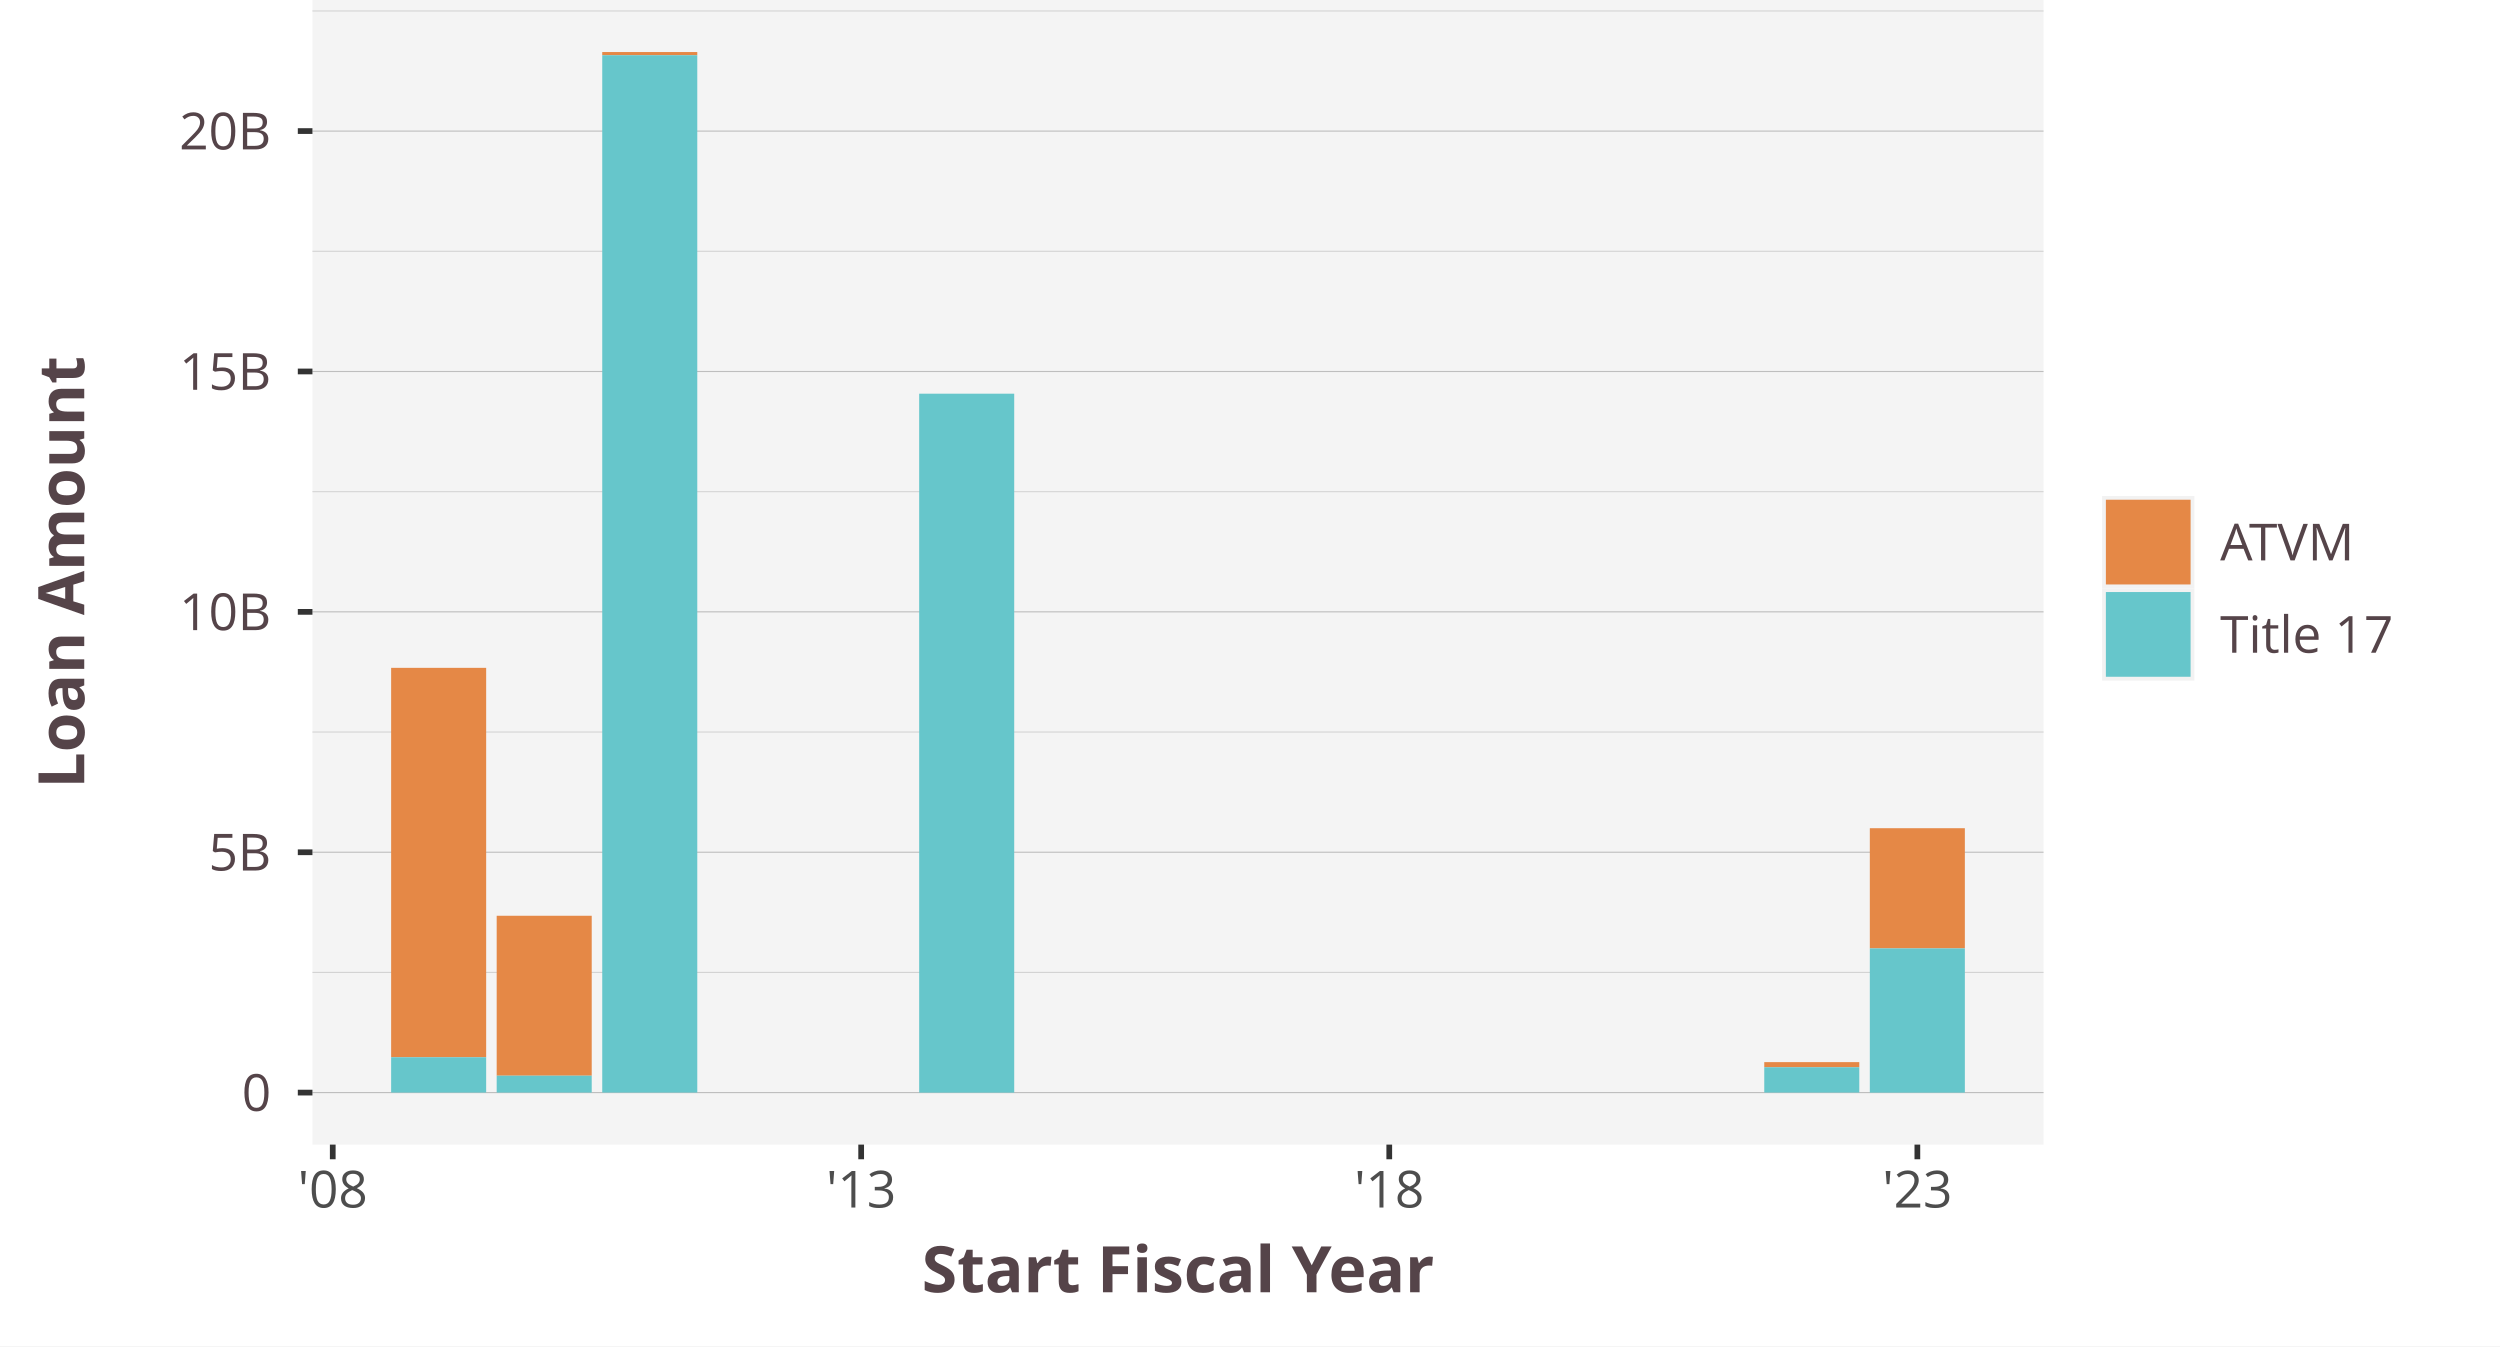
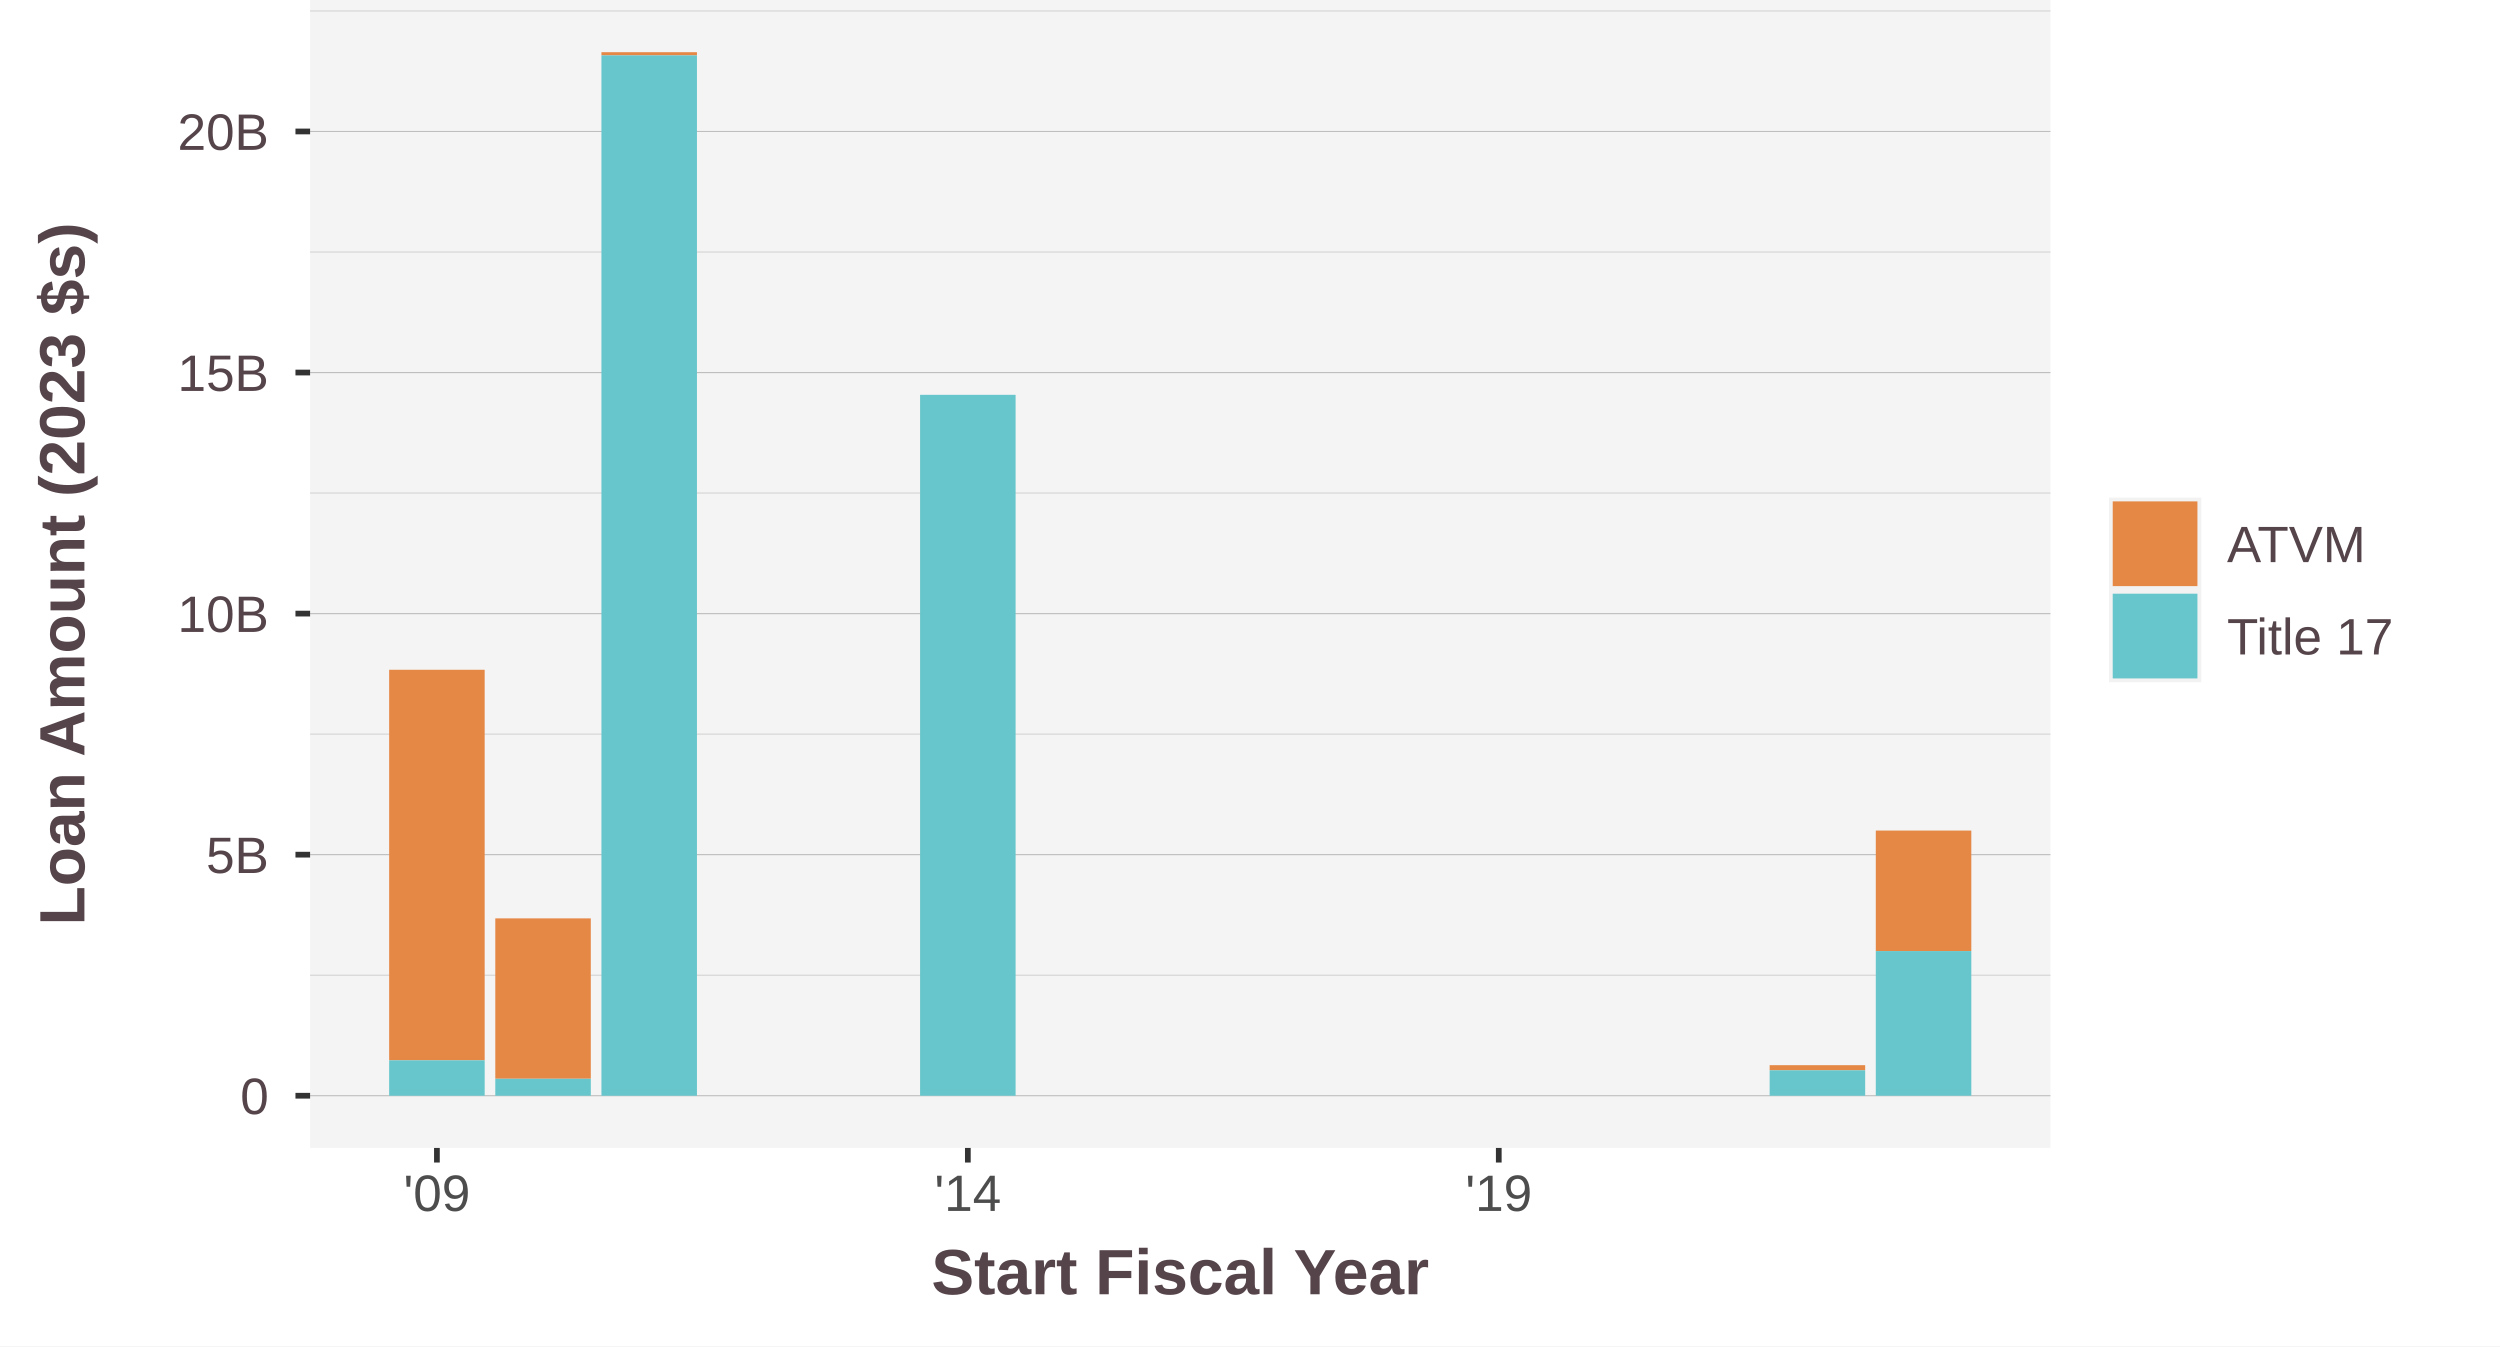
<svg xmlns="http://www.w3.org/2000/svg" class="svglite" width="468.00pt" height="252.00pt" viewBox="0 0 468.00 252.00">
  <defs>
    <style type="text/css">
    .svglite line, .svglite polyline, .svglite polygon, .svglite path, .svglite rect, .svglite circle {
      fill: none;
      stroke: #000000;
      stroke-linecap: round;
      stroke-linejoin: round;
      stroke-miterlimit: 10.00;
    }
    .svglite text {
      white-space: pre;
    }
  </style>
  </defs>
  <rect width="100%" height="100%" style="stroke: none; fill: #FFFFFF;" />
  <defs>
    <clipPath id="cpMC4wMHw0NjguMDB8MC4wMHwyNTIuMDA=">
      <rect x="0.00" y="0.00" width="468.00" height="252.00" />
    </clipPath>
  </defs>
  <g clip-path="url(#cpMC4wMHw0NjguMDB8MC4wMHwyNTIuMDA=)">
-     <rect x="0.00" y="-0" width="468.00" height="252.00" style="stroke-width: 1.07; stroke: #FFFFFF; fill: #FFFFFF;" />
+     <rect x="0.00" y="0.00" width="468.00" height="252.00" style="stroke-width: 1.07; stroke: #FFFFFF; fill: #FFFFFF;" />
  </g>
  <defs>
-     <clipPath id="cpNTguNDl8MzgyLjU1fDAuMDB8MjE0LjI3">
-       <rect x="58.49" y="0.00" width="324.06" height="214.27" />
+     <clipPath id="cpNTguMDV8MzgzLjg0fDAuMDB8MjE0Ljg5">
+       <rect x="58.05" y="0.00" width="325.79" height="214.89" />
    </clipPath>
  </defs>
-   <g clip-path="url(#cpNTguNDl8MzgyLjU1fDAuMDB8MjE0LjI3)">
-     <rect x="58.49" y="0.00" width="324.06" height="214.27" style="stroke-width: 1.07; stroke: none; fill: #F4F4F4;" />
-     <polyline points="58.49,182.04 382.55,182.04 " style="stroke-width: 0.21; stroke: #D3D3D3; stroke-linecap: butt;" />
-     <polyline points="58.49,137.04 382.55,137.04 " style="stroke-width: 0.21; stroke: #D3D3D3; stroke-linecap: butt;" />
-     <polyline points="58.49,92.04 382.55,92.04 " style="stroke-width: 0.21; stroke: #D3D3D3; stroke-linecap: butt;" />
-     <polyline points="58.49,47.04 382.55,47.04 " style="stroke-width: 0.21; stroke: #D3D3D3; stroke-linecap: butt;" />
-     <polyline points="58.49,2.05 382.55,2.05 " style="stroke-width: 0.21; stroke: #D3D3D3; stroke-linecap: butt;" />
-     <polyline points="58.49,204.53 382.55,204.53 " style="stroke-width: 0.21; stroke: #BEBEBE; stroke-linecap: butt;" />
-     <polyline points="58.49,159.54 382.55,159.54 " style="stroke-width: 0.21; stroke: #BEBEBE; stroke-linecap: butt;" />
-     <polyline points="58.49,114.54 382.55,114.54 " style="stroke-width: 0.21; stroke: #BEBEBE; stroke-linecap: butt;" />
-     <polyline points="58.49,69.54 382.55,69.54 " style="stroke-width: 0.21; stroke: #BEBEBE; stroke-linecap: butt;" />
-     <polyline points="58.49,24.54 382.55,24.54 " style="stroke-width: 0.21; stroke: #BEBEBE; stroke-linecap: butt;" />
-     <rect x="73.22" y="125.02" width="17.79" height="72.90" style="stroke-width: 1.07; stroke: none; stroke-linecap: butt; stroke-linejoin: miter; fill: #E58846;" />
-     <rect x="92.98" y="171.43" width="17.79" height="29.94" style="stroke-width: 1.07; stroke: none; stroke-linecap: butt; stroke-linejoin: miter; fill: #E58846;" />
-     <rect x="112.74" y="9.74" width="17.79" height="0.60" style="stroke-width: 1.07; stroke: none; stroke-linecap: butt; stroke-linejoin: miter; fill: #E58846;" />
-     <rect x="330.27" y="198.83" width="17.79" height="0.96" style="stroke-width: 1.07; stroke: none; stroke-linecap: butt; stroke-linejoin: miter; fill: #E58846;" />
-     <rect x="350.03" y="155.04" width="17.79" height="22.50" style="stroke-width: 1.07; stroke: none; stroke-linecap: butt; stroke-linejoin: miter; fill: #E58846;" />
-     <rect x="73.22" y="197.92" width="17.79" height="6.61" style="stroke-width: 1.07; stroke: none; stroke-linecap: butt; stroke-linejoin: miter; fill: #66C6CB;" />
-     <rect x="92.98" y="201.37" width="17.79" height="3.16" style="stroke-width: 1.07; stroke: none; stroke-linecap: butt; stroke-linejoin: miter; fill: #66C6CB;" />
-     <rect x="112.74" y="10.34" width="17.79" height="194.19" style="stroke-width: 1.07; stroke: none; stroke-linecap: butt; stroke-linejoin: miter; fill: #66C6CB;" />
-     <rect x="172.07" y="73.70" width="17.79" height="130.84" style="stroke-width: 1.07; stroke: none; stroke-linecap: butt; stroke-linejoin: miter; fill: #66C6CB;" />
-     <rect x="330.27" y="199.79" width="17.79" height="4.74" style="stroke-width: 1.07; stroke: none; stroke-linecap: butt; stroke-linejoin: miter; fill: #66C6CB;" />
-     <rect x="350.03" y="177.54" width="17.79" height="27.00" style="stroke-width: 1.07; stroke: none; stroke-linecap: butt; stroke-linejoin: miter; fill: #66C6CB;" />
+   <g clip-path="url(#cpNTguMDV8MzgzLjg0fDAuMDB8MjE0Ljg5)">
+     <rect x="58.05" y="-0" width="325.79" height="214.89" style="stroke-width: 1.07; stroke: none; fill: #F4F4F4;" />
+     <polyline points="58.05,182.56 383.84,182.56 " style="stroke-width: 0.21; stroke: #D3D3D3; stroke-linecap: butt;" />
+     <polyline points="58.05,137.43 383.84,137.43 " style="stroke-width: 0.21; stroke: #D3D3D3; stroke-linecap: butt;" />
+     <polyline points="58.05,92.30 383.84,92.30 " style="stroke-width: 0.21; stroke: #D3D3D3; stroke-linecap: butt;" />
+     <polyline points="58.05,47.18 383.84,47.18 " style="stroke-width: 0.21; stroke: #D3D3D3; stroke-linecap: butt;" />
+     <polyline points="58.05,2.05 383.84,2.05 " style="stroke-width: 0.21; stroke: #D3D3D3; stroke-linecap: butt;" />
+     <polyline points="58.05,205.12 383.84,205.12 " style="stroke-width: 0.21; stroke: #BEBEBE; stroke-linecap: butt;" />
+     <polyline points="58.05,159.99 383.84,159.99 " style="stroke-width: 0.21; stroke: #BEBEBE; stroke-linecap: butt;" />
+     <polyline points="58.05,114.87 383.84,114.87 " style="stroke-width: 0.21; stroke: #BEBEBE; stroke-linecap: butt;" />
+     <polyline points="58.05,69.74 383.84,69.74 " style="stroke-width: 0.21; stroke: #BEBEBE; stroke-linecap: butt;" />
+     <polyline points="58.05,24.61 383.84,24.61 " style="stroke-width: 0.21; stroke: #BEBEBE; stroke-linecap: butt;" />
+     <rect x="72.85" y="125.38" width="17.88" height="73.11" style="stroke-width: 1.07; stroke: none; stroke-linecap: butt; stroke-linejoin: miter; fill: #E58846;" />
+     <rect x="92.72" y="171.92" width="17.88" height="30.02" style="stroke-width: 1.07; stroke: none; stroke-linecap: butt; stroke-linejoin: miter; fill: #E58846;" />
+     <rect x="112.59" y="9.77" width="17.88" height="0.60" style="stroke-width: 1.07; stroke: none; stroke-linecap: butt; stroke-linejoin: miter; fill: #E58846;" />
+     <rect x="331.28" y="199.40" width="17.88" height="0.96" style="stroke-width: 1.07; stroke: none; stroke-linecap: butt; stroke-linejoin: miter; fill: #E58846;" />
+     <rect x="351.15" y="155.48" width="17.88" height="22.56" style="stroke-width: 1.07; stroke: none; stroke-linecap: butt; stroke-linejoin: miter; fill: #E58846;" />
+     <rect x="72.85" y="198.49" width="17.88" height="6.63" style="stroke-width: 1.07; stroke: none; stroke-linecap: butt; stroke-linejoin: miter; fill: #66C6CB;" />
+     <rect x="92.72" y="201.95" width="17.88" height="3.17" style="stroke-width: 1.07; stroke: none; stroke-linecap: butt; stroke-linejoin: miter; fill: #66C6CB;" />
+     <rect x="112.59" y="10.37" width="17.88" height="194.75" style="stroke-width: 1.07; stroke: none; stroke-linecap: butt; stroke-linejoin: miter; fill: #66C6CB;" />
+     <rect x="172.24" y="73.91" width="17.88" height="131.21" style="stroke-width: 1.07; stroke: none; stroke-linecap: butt; stroke-linejoin: miter; fill: #66C6CB;" />
+     <rect x="331.28" y="200.36" width="17.88" height="4.76" style="stroke-width: 1.07; stroke: none; stroke-linecap: butt; stroke-linejoin: miter; fill: #66C6CB;" />
+     <rect x="351.15" y="178.04" width="17.88" height="27.08" style="stroke-width: 1.07; stroke: none; stroke-linecap: butt; stroke-linejoin: miter; fill: #66C6CB;" />
  </g>
  <g clip-path="url(#cpMC4wMHw0NjguMDB8MC4wMHwyNTIuMDA=)">
-     <text x="50.76" y="207.96" text-anchor="end" style="font-size: 9.60px;fill: #554449; font-family: &quot;Open Sans&quot;;" textLength="5.49px" lengthAdjust="spacingAndGlyphs">0</text>
-     <text x="50.76" y="162.96" text-anchor="end" style="font-size: 9.60px;fill: #554449; font-family: &quot;Open Sans&quot;;" textLength="11.68px" lengthAdjust="spacingAndGlyphs">5B</text>
-     <text x="50.76" y="117.96" text-anchor="end" style="font-size: 9.60px;fill: #554449; font-family: &quot;Open Sans&quot;;" textLength="17.16px" lengthAdjust="spacingAndGlyphs">10B</text>
-     <text x="50.76" y="72.97" text-anchor="end" style="font-size: 9.60px;fill: #554449; font-family: &quot;Open Sans&quot;;" textLength="17.16px" lengthAdjust="spacingAndGlyphs">15B</text>
-     <text x="50.76" y="27.97" text-anchor="end" style="font-size: 9.60px;fill: #554449; font-family: &quot;Open Sans&quot;;" textLength="17.16px" lengthAdjust="spacingAndGlyphs">20B</text>
-     <polyline points="55.75,204.53 58.49,204.53 " style="stroke-width: 1.07; stroke: #333333; stroke-linecap: butt;" />
-     <polyline points="55.75,159.54 58.49,159.54 " style="stroke-width: 1.07; stroke: #333333; stroke-linecap: butt;" />
-     <polyline points="55.75,114.54 58.49,114.54 " style="stroke-width: 1.07; stroke: #333333; stroke-linecap: butt;" />
-     <polyline points="55.75,69.54 58.49,69.54 " style="stroke-width: 1.07; stroke: #333333; stroke-linecap: butt;" />
-     <polyline points="55.75,24.54 58.49,24.54 " style="stroke-width: 1.07; stroke: #333333; stroke-linecap: butt;" />
-     <polyline points="62.29,217.01 62.29,214.27 " style="stroke-width: 1.07; stroke: #333333; stroke-linecap: butt;" />
-     <polyline points="161.21,217.01 161.21,214.27 " style="stroke-width: 1.07; stroke: #333333; stroke-linecap: butt;" />
-     <polyline points="260.07,217.01 260.07,214.27 " style="stroke-width: 1.07; stroke: #333333; stroke-linecap: butt;" />
-     <polyline points="358.93,217.01 358.93,214.27 " style="stroke-width: 1.07; stroke: #333333; stroke-linecap: butt;" />
-     <text x="62.29" y="226.05" text-anchor="middle" style="font-size: 9.60px;fill: #4D4D4D; font-family: &quot;Open Sans&quot;;" textLength="13.08px" lengthAdjust="spacingAndGlyphs">'08</text>
-     <text x="161.21" y="226.05" text-anchor="middle" style="font-size: 9.60px;fill: #4D4D4D; font-family: &quot;Open Sans&quot;;" textLength="13.08px" lengthAdjust="spacingAndGlyphs">'13</text>
-     <text x="260.07" y="226.05" text-anchor="middle" style="font-size: 9.60px;fill: #4D4D4D; font-family: &quot;Open Sans&quot;;" textLength="13.08px" lengthAdjust="spacingAndGlyphs">'18</text>
-     <text x="358.93" y="226.05" text-anchor="middle" style="font-size: 9.60px;fill: #4D4D4D; font-family: &quot;Open Sans&quot;;" textLength="13.08px" lengthAdjust="spacingAndGlyphs">'23</text>
-     <text x="220.52" y="241.91" text-anchor="middle" style="font-size: 12.00px; font-weight: bold;fill: #554449; font-family: &quot;Open Sans&quot;;" textLength="96.56px" lengthAdjust="spacingAndGlyphs">Start Fiscal Year</text>
-     <text transform="translate(15.77,107.14) rotate(-90)" text-anchor="middle" style="font-size: 12.00px; font-weight: bold;fill: #554449; font-family: &quot;Open Sans&quot;;" textLength="80.96px" lengthAdjust="spacingAndGlyphs">Loan Amount</text>
-     <rect x="393.51" y="86.87" width="56.49" height="40.54" style="stroke-width: 1.07; stroke: none; fill: #FFFFFF;" />
-     <rect x="393.51" y="92.85" width="17.28" height="17.28" style="stroke-width: 1.07; stroke: none; fill: #F2F2F2;" />
-     <rect x="394.22" y="93.55" width="15.86" height="15.86" style="stroke-width: 1.07; stroke: none; stroke-linecap: butt; stroke-linejoin: miter; fill: #E58846;" />
-     <rect x="393.51" y="110.13" width="17.28" height="17.28" style="stroke-width: 1.07; stroke: none; fill: #F2F2F2;" />
-     <rect x="394.22" y="110.83" width="15.86" height="15.86" style="stroke-width: 1.07; stroke: none; stroke-linecap: butt; stroke-linejoin: miter; fill: #66C6CB;" />
-     <text x="415.61" y="104.91" style="font-size: 9.60px;fill: #554449; font-family: &quot;Open Sans&quot;;" textLength="25.69px" lengthAdjust="spacingAndGlyphs">ATVM</text>
-     <text x="415.61" y="122.19" style="font-size: 9.60px;fill: #554449; font-family: &quot;Open Sans&quot;;" textLength="32.39px" lengthAdjust="spacingAndGlyphs">Title 17</text>
+     <text x="50.32" y="208.55" text-anchor="end" style="font-size: 9.60px;fill: #554449; font-family: &quot;Arial&quot;;" textLength="5.34px" lengthAdjust="spacingAndGlyphs">0</text>
+     <text x="50.32" y="163.43" text-anchor="end" style="font-size: 9.60px;fill: #554449; font-family: &quot;Arial&quot;;" textLength="11.73px" lengthAdjust="spacingAndGlyphs">5B</text>
+     <text x="50.32" y="118.30" text-anchor="end" style="font-size: 9.60px;fill: #554449; font-family: &quot;Arial&quot;;" textLength="17.06px" lengthAdjust="spacingAndGlyphs">10B</text>
+     <text x="50.32" y="73.18" text-anchor="end" style="font-size: 9.60px;fill: #554449; font-family: &quot;Arial&quot;;" textLength="17.06px" lengthAdjust="spacingAndGlyphs">15B</text>
+     <text x="50.32" y="28.05" text-anchor="end" style="font-size: 9.60px;fill: #554449; font-family: &quot;Arial&quot;;" textLength="17.06px" lengthAdjust="spacingAndGlyphs">20B</text>
+     <polyline points="55.31,205.12 58.05,205.12 " style="stroke-width: 1.07; stroke: #333333; stroke-linecap: butt;" />
+     <polyline points="55.31,159.99 58.05,159.99 " style="stroke-width: 1.07; stroke: #333333; stroke-linecap: butt;" />
+     <polyline points="55.31,114.87 58.05,114.87 " style="stroke-width: 1.07; stroke: #333333; stroke-linecap: butt;" />
+     <polyline points="55.31,69.74 58.05,69.74 " style="stroke-width: 1.07; stroke: #333333; stroke-linecap: butt;" />
+     <polyline points="55.31,24.61 58.05,24.61 " style="stroke-width: 1.07; stroke: #333333; stroke-linecap: butt;" />
+     <polyline points="81.79,217.63 81.79,214.89 " style="stroke-width: 1.07; stroke: #333333; stroke-linecap: butt;" />
+     <polyline points="181.18,217.63 181.18,214.89 " style="stroke-width: 1.07; stroke: #333333; stroke-linecap: butt;" />
+     <polyline points="280.57,217.63 280.57,214.89 " style="stroke-width: 1.07; stroke: #333333; stroke-linecap: butt;" />
+     <text x="81.79" y="226.69" text-anchor="middle" style="font-size: 9.60px;fill: #4D4D4D; font-family: &quot;Arial&quot;;" textLength="12.50px" lengthAdjust="spacingAndGlyphs">'09</text>
+     <text x="181.18" y="226.69" text-anchor="middle" style="font-size: 9.60px;fill: #4D4D4D; font-family: &quot;Arial&quot;;" textLength="12.50px" lengthAdjust="spacingAndGlyphs">'14</text>
+     <text x="280.57" y="226.69" text-anchor="middle" style="font-size: 9.60px;fill: #4D4D4D; font-family: &quot;Arial&quot;;" textLength="12.50px" lengthAdjust="spacingAndGlyphs">'19</text>
+     <text x="220.94" y="242.28" text-anchor="middle" style="font-size: 12.00px; font-weight: bold;fill: #554449; font-family: &quot;Arial&quot;;" textLength="93.18px" lengthAdjust="spacingAndGlyphs">Start Fiscal Year</text>
+     <text transform="translate(15.80,107.44) rotate(-90)" text-anchor="middle" style="font-size: 12.00px; font-weight: bold;fill: #554449; font-family: &quot;Arial&quot;;" textLength="131.58px" lengthAdjust="spacingAndGlyphs">Loan Amount (2023 $s)</text>
+     <rect x="394.80" y="87.17" width="55.20" height="40.54" style="stroke-width: 1.07; stroke: none; fill: #FFFFFF;" />
+     <rect x="394.80" y="93.15" width="17.28" height="17.28" style="stroke-width: 1.07; stroke: none; fill: #F2F2F2;" />
+     <rect x="395.50" y="93.86" width="15.86" height="15.86" style="stroke-width: 1.07; stroke: none; stroke-linecap: butt; stroke-linejoin: miter; fill: #E58846;" />
+     <rect x="394.80" y="110.43" width="17.28" height="17.28" style="stroke-width: 1.07; stroke: none; fill: #F2F2F2;" />
+     <rect x="395.50" y="111.14" width="15.86" height="15.86" style="stroke-width: 1.07; stroke: none; stroke-linecap: butt; stroke-linejoin: miter; fill: #66C6CB;" />
+     <text x="416.90" y="105.23" style="font-size: 9.60px;fill: #554449; font-family: &quot;Arial&quot;;" textLength="25.93px" lengthAdjust="spacingAndGlyphs">ATVM</text>
+     <text x="416.90" y="122.51" style="font-size: 9.60px;fill: #554449; font-family: &quot;Arial&quot;;" textLength="31.10px" lengthAdjust="spacingAndGlyphs">Title 17</text>
  </g>
</svg>
